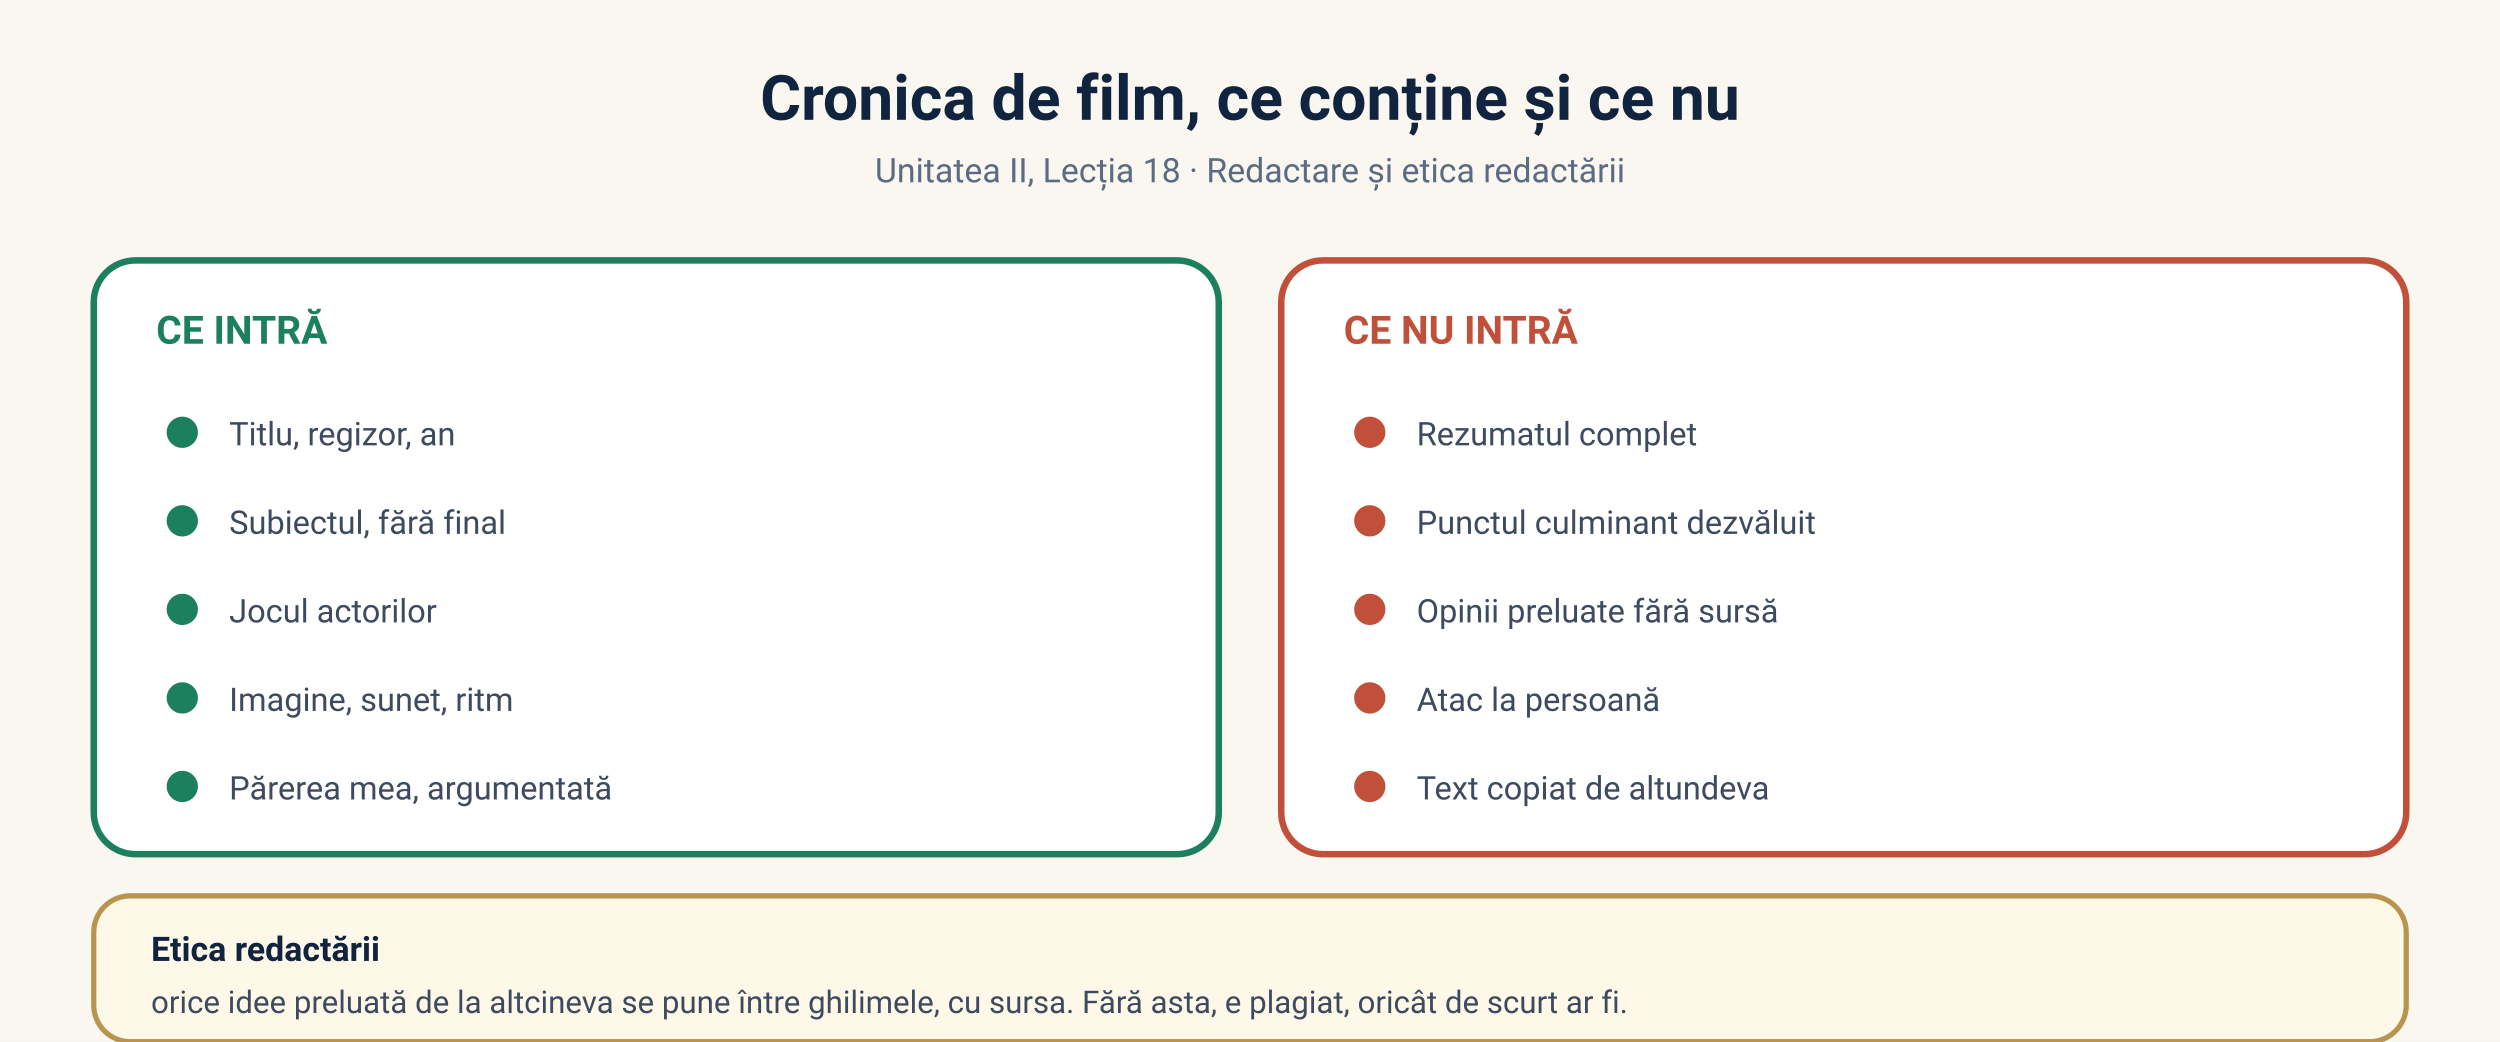
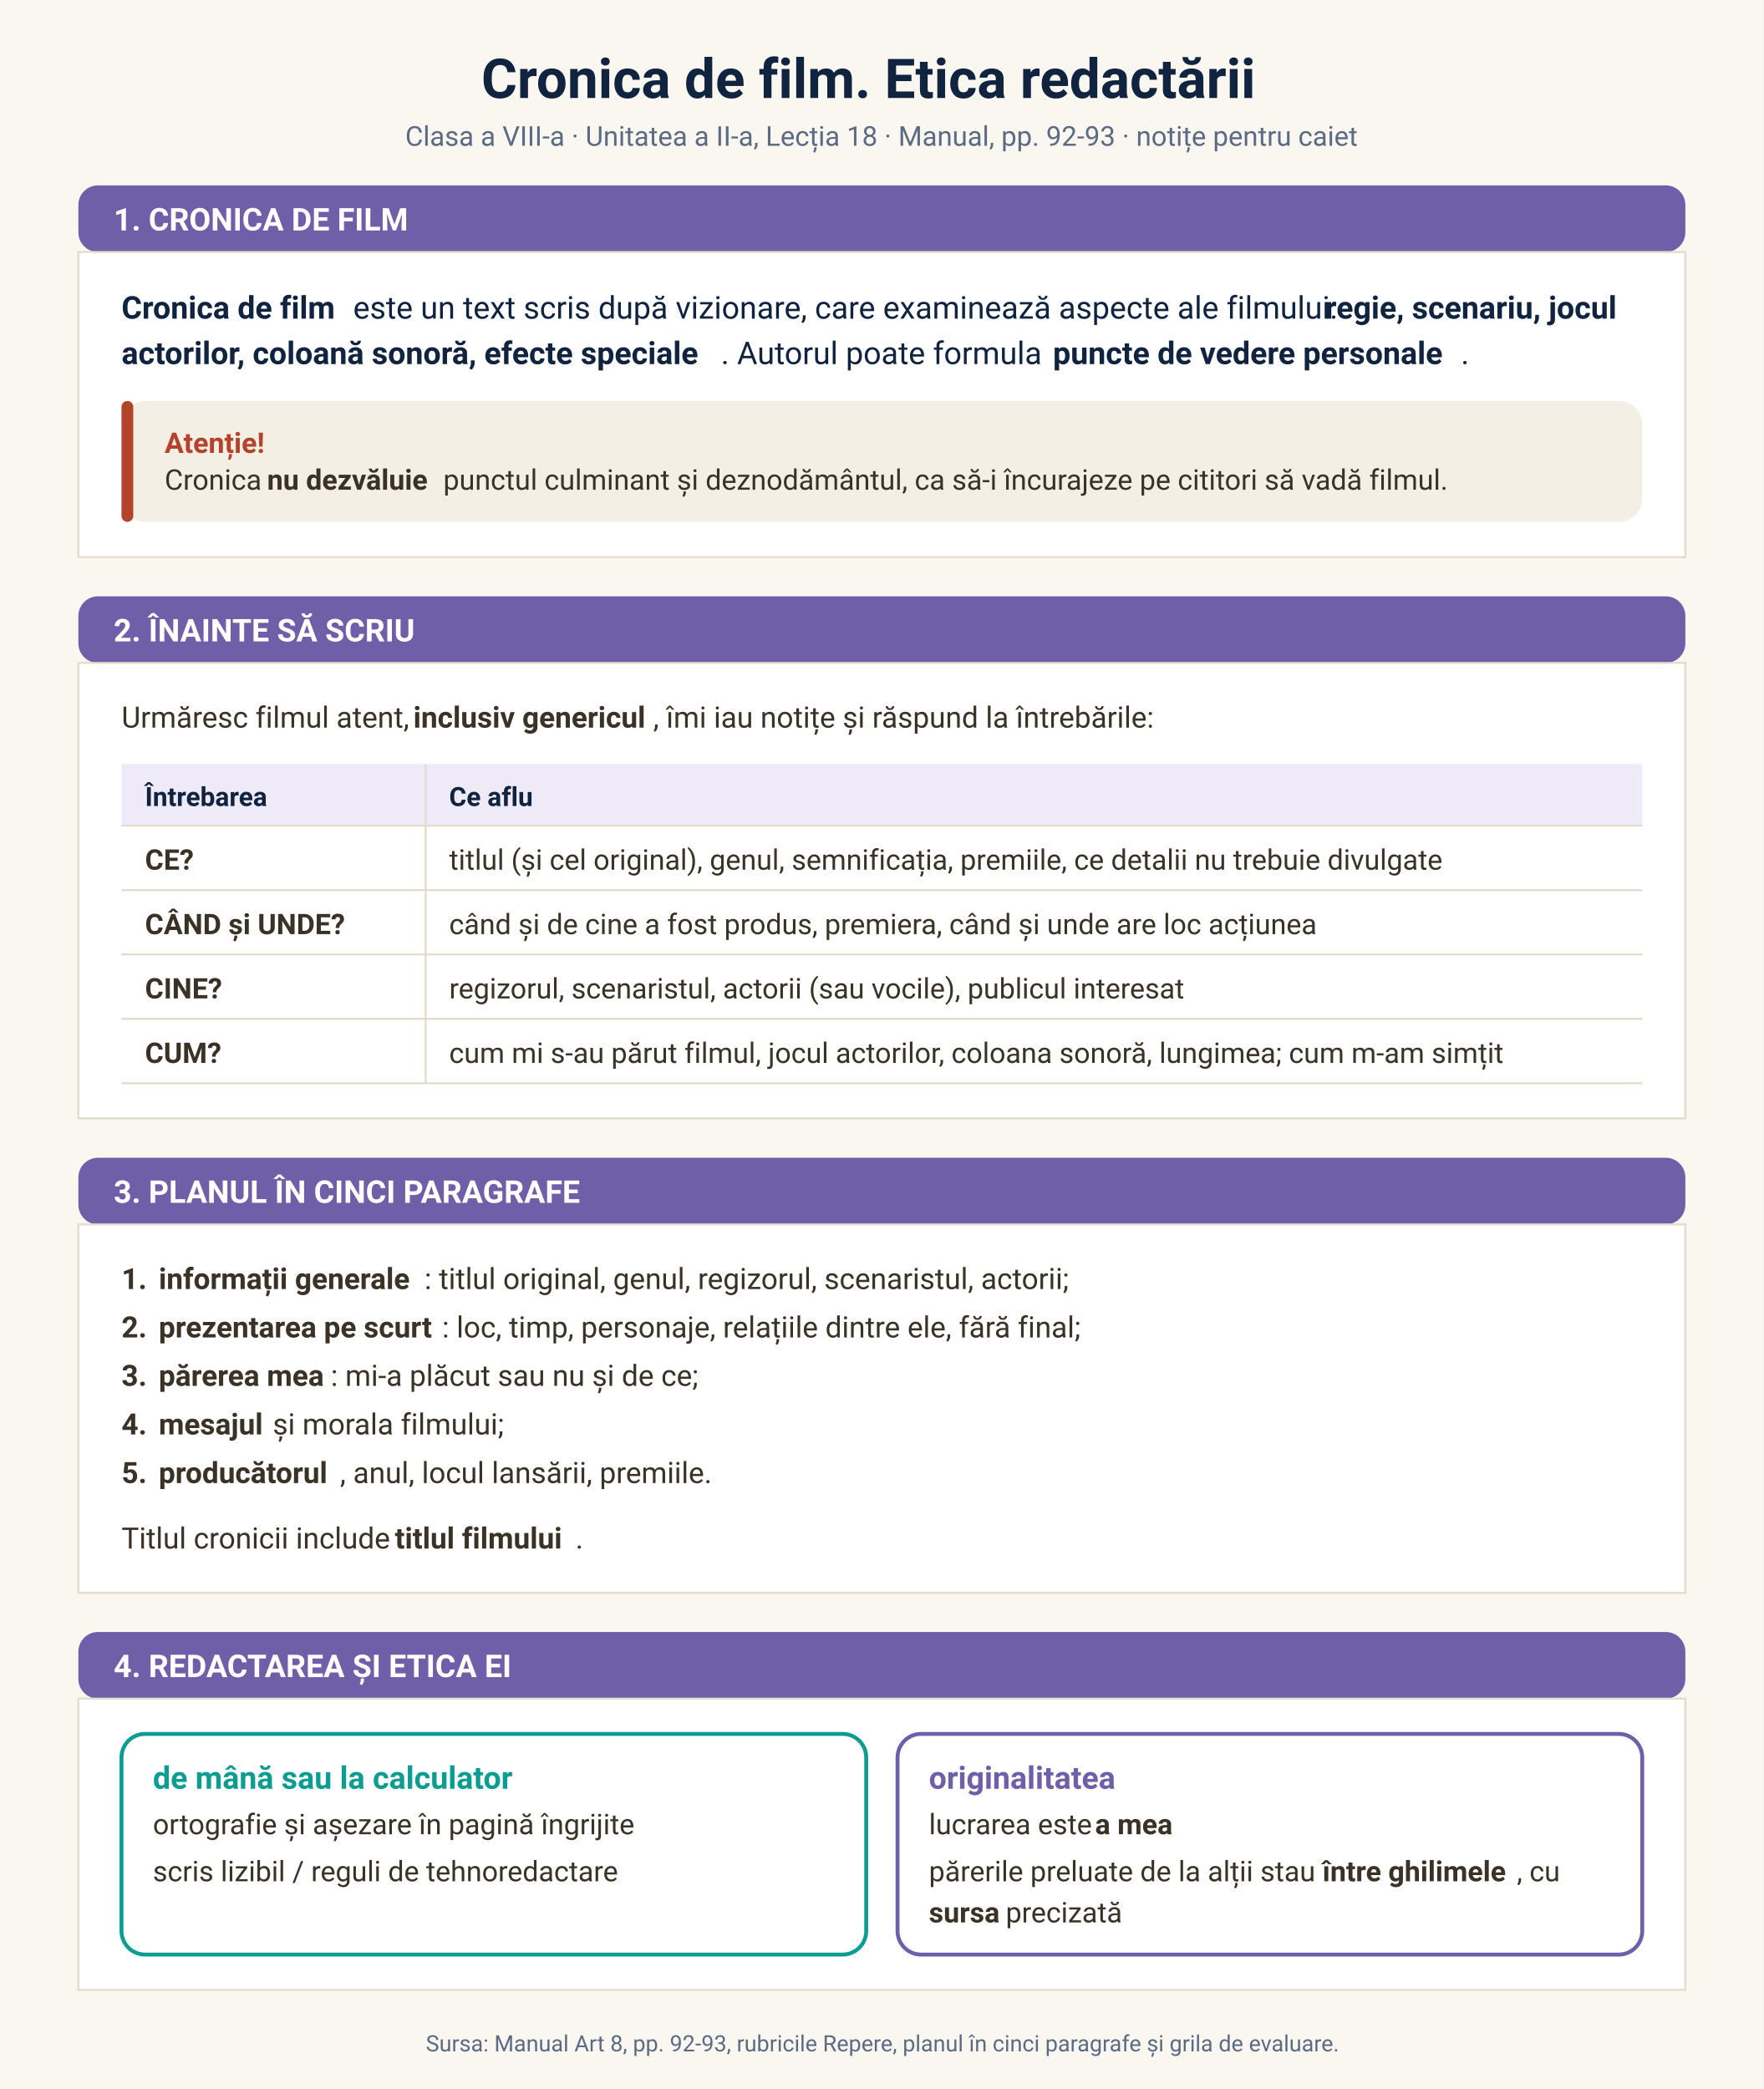
- <svg xmlns="http://www.w3.org/2000/svg" viewBox="0 0 960 400" font-family="'Segoe UI', 'Plus Jakarta Sans', -apple-system, Roboto, sans-serif">
-   <rect width="960" height="400" fill="#faf7f0" />
-   <text x="480" y="46" text-anchor="middle" font-size="24" font-weight="700" fill="#10233f">Cronica de film, ce conține și ce nu</text>
-   <text x="480" y="70" text-anchor="middle" font-size="13" fill="#5b6b83">Unitatea II, Lecția 18 · Redactare și etica redactării</text>
-   <rect x="36" y="100" width="432" height="228" rx="16" fill="#ffffff" stroke="#1c7f5e" stroke-width="2.5" />
-   <text x="60" y="132" font-size="15" font-weight="700" fill="#1c7f5e">CE INTRĂ</text>
-   <circle cx="70" cy="166" r="6" fill="#1c7f5e" />
-   <text x="88" y="171" font-size="12.5" fill="#3d4a5f">Titlu, regizor, an</text>
-   <circle cx="70" cy="200" r="6" fill="#1c7f5e" />
-   <text x="88" y="205" font-size="12.5" fill="#3d4a5f">Subiectul, fără final</text>
-   <circle cx="70" cy="234" r="6" fill="#1c7f5e" />
-   <text x="88" y="239" font-size="12.5" fill="#3d4a5f">Jocul actorilor</text>
-   <circle cx="70" cy="268" r="6" fill="#1c7f5e" />
-   <text x="88" y="273" font-size="12.5" fill="#3d4a5f">Imagine, sunet, ritm</text>
-   <circle cx="70" cy="302" r="6" fill="#1c7f5e" />
-   <text x="88" y="307" font-size="12.5" fill="#3d4a5f">Părerea mea, argumentată</text>
-   <rect x="492" y="100" width="432" height="228" rx="16" fill="#ffffff" stroke="#c1503a" stroke-width="2.5" />
-   <text x="516" y="132" font-size="15" font-weight="700" fill="#c1503a">CE NU INTRĂ</text>
-   <circle cx="526" cy="166" r="6" fill="#c1503a" />
-   <text x="544" y="171" font-size="12.5" fill="#3d4a5f">Rezumatul complet</text>
-   <circle cx="526" cy="200" r="6" fill="#c1503a" />
-   <text x="544" y="205" font-size="12.5" fill="#3d4a5f">Punctul culminant dezvăluit</text>
-   <circle cx="526" cy="234" r="6" fill="#c1503a" />
-   <text x="544" y="239" font-size="12.5" fill="#3d4a5f">Opinii preluate fără sursă</text>
-   <circle cx="526" cy="268" r="6" fill="#c1503a" />
-   <text x="544" y="273" font-size="12.5" fill="#3d4a5f">Atac la persoană</text>
-   <circle cx="526" cy="302" r="6" fill="#c1503a" />
-   <text x="544" y="307" font-size="12.5" fill="#3d4a5f">Text copiat de altundeva</text>
-   <rect x="36" y="344" width="888" height="56" rx="14" fill="#fef8e9" stroke="#b8944f" stroke-width="2" />
-   <text x="58" y="369" font-size="13" font-weight="700" fill="#10233f">Etica redactării</text>
-   <text x="58" y="389" font-size="12" fill="#3d4a5f">orice idee preluată de la altcineva se pune între ghilimele, cu sursa. Fără asta, e plagiat, oricât de scurt ar fi.</text>
+ <svg xmlns="http://www.w3.org/2000/svg" viewBox="0 0 900 1066" font-family="'Segoe UI', 'Plus Jakarta Sans', -apple-system, Roboto, sans-serif">
+   <rect width="900" height="1066" fill="#faf7f0" />
+   <text x="245.6" y="50.0" font-size="28" fill="#10233f" font-weight="700" textLength="409.9" lengthAdjust="spacing">Cronica de film. Etica redactării</text>
+   <text x="206.8" y="74.4" font-size="14" fill="#5b6b83" textLength="486.4" lengthAdjust="spacing">Clasa a VIII-a · Unitatea a II-a, Lecția 18 · Manual, pp. 92-93 · notițe pentru caiet</text>
+   <rect x="40" y="94.6" width="820" height="34" rx="10" fill="#6f5ea8" />
+   <text x="58" y="117.6" font-size="16" font-weight="700" fill="#ffffff">1. CRONICA DE FILM</text>
+   <rect x="40" y="128.6" width="820" height="155.7" fill="#ffffff" stroke="#e3dccb" />
+   <text x="62.0" y="162.6" font-size="16" fill="#10233f" font-weight="700" textLength="113.9" lengthAdjust="spacing">Cronica de film</text>
+   <text x="180.2" y="162.6" font-size="16" fill="#10233f" textLength="491.7" lengthAdjust="spacing">este un text scris după vizionare, care examinează aspecte ale filmului:</text>
+   <text x="676.2" y="162.6" font-size="16" fill="#10233f" font-weight="700" textLength="154.2" lengthAdjust="spacing">regie, scenariu, jocul</text>
+   <text x="62.0" y="185.8" font-size="16" fill="#10233f" font-weight="700" textLength="305.9" lengthAdjust="spacing">actorilor, coloană sonoră, efecte speciale</text>
+   <text x="367.9" y="185.8" font-size="16" fill="#10233f" textLength="165.1" lengthAdjust="spacing">. Autorul poate formula</text>
+   <text x="537.3" y="185.8" font-size="16" fill="#10233f" font-weight="700" textLength="208.2" lengthAdjust="spacing">puncte de vedere personale</text>
+   <text x="745.5" y="185.8" font-size="16" fill="#10233f" textLength="3.5" lengthAdjust="spacing">.</text>
+   <rect x="62.0" y="204.6" width="776.0" height="61.7" rx="12" fill="#f3efe4" />
+   <rect x="62.0" y="204.6" width="6" height="61.7" rx="3" fill="#b4432c" />
+   <text x="84.0" y="231.1" font-size="14.5" fill="#b4432c" font-weight="700" textLength="54.8" lengthAdjust="spacing">Atenție!</text>
+   <text x="84.0" y="249.9" font-size="14.5" fill="#3a3226" textLength="48.4" lengthAdjust="spacing">Cronica</text>
+   <text x="136.3" y="249.9" font-size="14.5" fill="#3a3226" font-weight="700" textLength="86.0" lengthAdjust="spacing">nu dezvăluie</text>
+   <text x="226.2" y="249.9" font-size="14.5" fill="#3a3226" textLength="508.1" lengthAdjust="spacing">punctul culminant și deznodământul, ca să-i încurajeze pe cititori să vadă filmul.</text>
+   <rect x="40" y="304.3" width="820" height="34" rx="10" fill="#6f5ea8" />
+   <text x="58" y="327.3" font-size="16" font-weight="700" fill="#ffffff">2. ÎNAINTE SĂ SCRIU</text>
+   <rect x="40" y="338.3" width="820" height="232.4" fill="#ffffff" stroke="#e3dccb" />
+   <text x="62.0" y="371.3" font-size="15" fill="#3a3226" textLength="144.9" lengthAdjust="spacing">Urmăresc filmul atent,</text>
+   <text x="210.9" y="371.3" font-size="15" fill="#3a3226" font-weight="700" textLength="122.4" lengthAdjust="spacing">inclusiv genericul</text>
+   <text x="333.3" y="371.3" font-size="15" fill="#3a3226" textLength="256.0" lengthAdjust="spacing">, îmi iau notițe și răspund la întrebările:</text>
+   <rect x="62.0" y="389.8" width="776.0" height="31.6" fill="#efeaf8" />
+   <text x="74.0" y="411.3" font-size="13.5" fill="#10233f" font-weight="700" textLength="66.1" lengthAdjust="spacing">Întrebarea</text>
+   <text x="229.2" y="411.3" font-size="13.5" fill="#10233f" font-weight="700" textLength="43.9" lengthAdjust="spacing">Ce aflu</text>
+   <line x1="62.0" y1="421.3" x2="838.0" y2="421.3" stroke="#e3dccb" />
+   <text x="74.0" y="443.8" font-size="14.5" fill="#3a3226" font-weight="700" textLength="23.1" lengthAdjust="spacing">CE?</text>
+   <text x="229.2" y="443.8" font-size="14.5" fill="#3a3226" textLength="506.2" lengthAdjust="spacing">titlul (și cel original), genul, semnificația, premiile, ce detalii nu trebuie divulgate</text>
+   <line x1="62.0" y1="454.2" x2="838.0" y2="454.2" stroke="#e3dccb" />
+   <text x="74.0" y="476.7" font-size="14.5" fill="#3a3226" font-weight="700" textLength="106.6" lengthAdjust="spacing">CÂND și UNDE?</text>
+   <text x="229.2" y="476.7" font-size="14.5" fill="#3a3226" textLength="439.2" lengthAdjust="spacing">când și de cine a fost produs, premiera, când și unde are loc acțiunea</text>
+   <line x1="62.0" y1="487.0" x2="838.0" y2="487.0" stroke="#e3dccb" />
+   <text x="74.0" y="509.5" font-size="14.5" fill="#3a3226" font-weight="700" textLength="39.1" lengthAdjust="spacing">CINE?</text>
+   <text x="229.2" y="509.5" font-size="14.5" fill="#3a3226" textLength="369.6" lengthAdjust="spacing">regizorul, scenaristul, actorii (sau vocile), publicul interesat</text>
+   <line x1="62.0" y1="519.9" x2="838.0" y2="519.9" stroke="#e3dccb" />
+   <text x="74.0" y="542.4" font-size="14.5" fill="#3a3226" font-weight="700" textLength="39.7" lengthAdjust="spacing">CUM?</text>
+   <text x="229.2" y="542.4" font-size="14.5" fill="#3a3226" textLength="538.8" lengthAdjust="spacing">cum mi s-au părut filmul, jocul actorilor, coloana sonoră, lungimea; cum m-am simțit</text>
+   <line x1="62.0" y1="552.8" x2="838.0" y2="552.8" stroke="#e3dccb" />
+   <line x1="217.2" y1="389.8" x2="217.2" y2="552.8" stroke="#e3dccb" />
+   <rect x="40" y="590.8" width="820" height="34" rx="10" fill="#6f5ea8" />
+   <text x="58" y="613.8" font-size="16" font-weight="700" fill="#ffffff">3. PLANUL ÎN CINCI PARAGRAFE</text>
+   <rect x="40" y="624.8" width="820" height="188.0" fill="#ffffff" stroke="#e3dccb" />
+   <text x="62.0" y="657.8" font-size="15" fill="#3a3226" font-weight="700">1.</text>
+   <text x="81.0" y="657.8" font-size="15" fill="#3a3226" font-weight="700" textLength="135.6" lengthAdjust="spacing">informații generale</text>
+   <text x="216.6" y="657.8" font-size="15" fill="#3a3226" textLength="330.0" lengthAdjust="spacing">: titlul original, genul, regizorul, scenaristul, actorii;</text>
+   <text x="62.0" y="682.5" font-size="15" fill="#3a3226" font-weight="700">2.</text>
+   <text x="81.0" y="682.5" font-size="15" fill="#3a3226" font-weight="700" textLength="144.6" lengthAdjust="spacing">prezentarea pe scurt</text>
+   <text x="225.6" y="682.5" font-size="15" fill="#3a3226" textLength="326.2" lengthAdjust="spacing">: loc, timp, personaje, relațiile dintre ele, fără final;</text>
+   <text x="62.0" y="707.2" font-size="15" fill="#3a3226" font-weight="700">3.</text>
+   <text x="81.0" y="707.2" font-size="15" fill="#3a3226" font-weight="700" textLength="87.9" lengthAdjust="spacing">părerea mea</text>
+   <text x="168.8" y="707.2" font-size="15" fill="#3a3226" textLength="186.6" lengthAdjust="spacing">: mi-a plăcut sau nu și de ce;</text>
+   <text x="62.0" y="732.0" font-size="15" fill="#3a3226" font-weight="700">4.</text>
+   <text x="81.0" y="732.0" font-size="15" fill="#3a3226" font-weight="700" textLength="54.1" lengthAdjust="spacing">mesajul</text>
+   <text x="139.2" y="732.0" font-size="15" fill="#3a3226" textLength="116.2" lengthAdjust="spacing">și morala filmului;</text>
+   <text x="62.0" y="756.8" font-size="15" fill="#3a3226" font-weight="700">5.</text>
+   <text x="81.0" y="756.8" font-size="15" fill="#3a3226" font-weight="700" textLength="92.5" lengthAdjust="spacing">producătorul</text>
+   <text x="173.5" y="756.8" font-size="15" fill="#3a3226" textLength="188.8" lengthAdjust="spacing">, anul, locul lansării, premiile.</text>
+   <text x="62.0" y="790.2" font-size="15" fill="#3a3226" textLength="135.4" lengthAdjust="spacing">Titlul cronicii include</text>
+   <text x="201.5" y="790.2" font-size="15" fill="#3a3226" font-weight="700" textLength="92.2" lengthAdjust="spacing">titlul filmului</text>
+   <text x="293.7" y="790.2" font-size="15" fill="#3a3226" textLength="3.3" lengthAdjust="spacing">.</text>
+   <rect x="40" y="832.8" width="820" height="34" rx="10" fill="#6f5ea8" />
+   <text x="58" y="855.8" font-size="16" font-weight="700" fill="#ffffff">4. REDACTAREA ȘI ETICA EI</text>
+   <rect x="40" y="866.8" width="820" height="148.6" fill="#ffffff" stroke="#e3dccb" />
+   <rect x="62.0" y="884.8" width="380.0" height="112.6" rx="12" fill="#ffffff" stroke="#0d9c92" stroke-width="2" />
+   <text x="78.0" y="912.8" font-size="16" fill="#0d9c92" font-weight="700" textLength="190.6" lengthAdjust="spacing">de mână sau la calculator</text>
+   <text x="78.0" y="936.0" font-size="14.5" fill="#3a3226" textLength="244.0" lengthAdjust="spacing">ortografie și așezare în pagină îngrijite</text>
+   <text x="78.0" y="960.0" font-size="14.5" fill="#3a3226" textLength="235.3" lengthAdjust="spacing">scris lizibil / reguli de tehnoredactare</text>
+   <rect x="458.0" y="884.8" width="380.0" height="112.6" rx="12" fill="#ffffff" stroke="#6f5ea8" stroke-width="2" />
+   <text x="474.0" y="912.8" font-size="16" fill="#6f5ea8" font-weight="700" textLength="100.8" lengthAdjust="spacing">originalitatea</text>
+   <text x="474.0" y="936.0" font-size="14.5" fill="#3a3226" textLength="80.9" lengthAdjust="spacing">lucrarea este</text>
+   <text x="558.8" y="936.0" font-size="14.5" fill="#3a3226" font-weight="700" textLength="40.9" lengthAdjust="spacing">a mea</text>
+   <text x="474.0" y="960.0" font-size="14.5" fill="#3a3226" textLength="196.9" lengthAdjust="spacing">părerile preluate de la alții stau</text>
+   <text x="674.8" y="960.0" font-size="14.5" fill="#3a3226" font-weight="700" textLength="99.2" lengthAdjust="spacing">între ghilimele</text>
+   <text x="774.0" y="960.0" font-size="14.5" fill="#3a3226" textLength="22.0" lengthAdjust="spacing">, cu</text>
+   <text x="474.0" y="981.0" font-size="14.5" fill="#3a3226" font-weight="700" textLength="35.2" lengthAdjust="spacing">sursa</text>
+   <text x="513.2" y="981.0" font-size="14.5" fill="#3a3226" textLength="57.6" lengthAdjust="spacing">precizată</text>
+   <text x="217.3" y="1046.8" font-size="11.5" fill="#5b6b83" textLength="465.4" lengthAdjust="spacing">Sursa: Manual Art 8, pp. 92-93, rubricile Repere, planul în cinci paragrafe și grila de evaluare.</text>
</svg>
